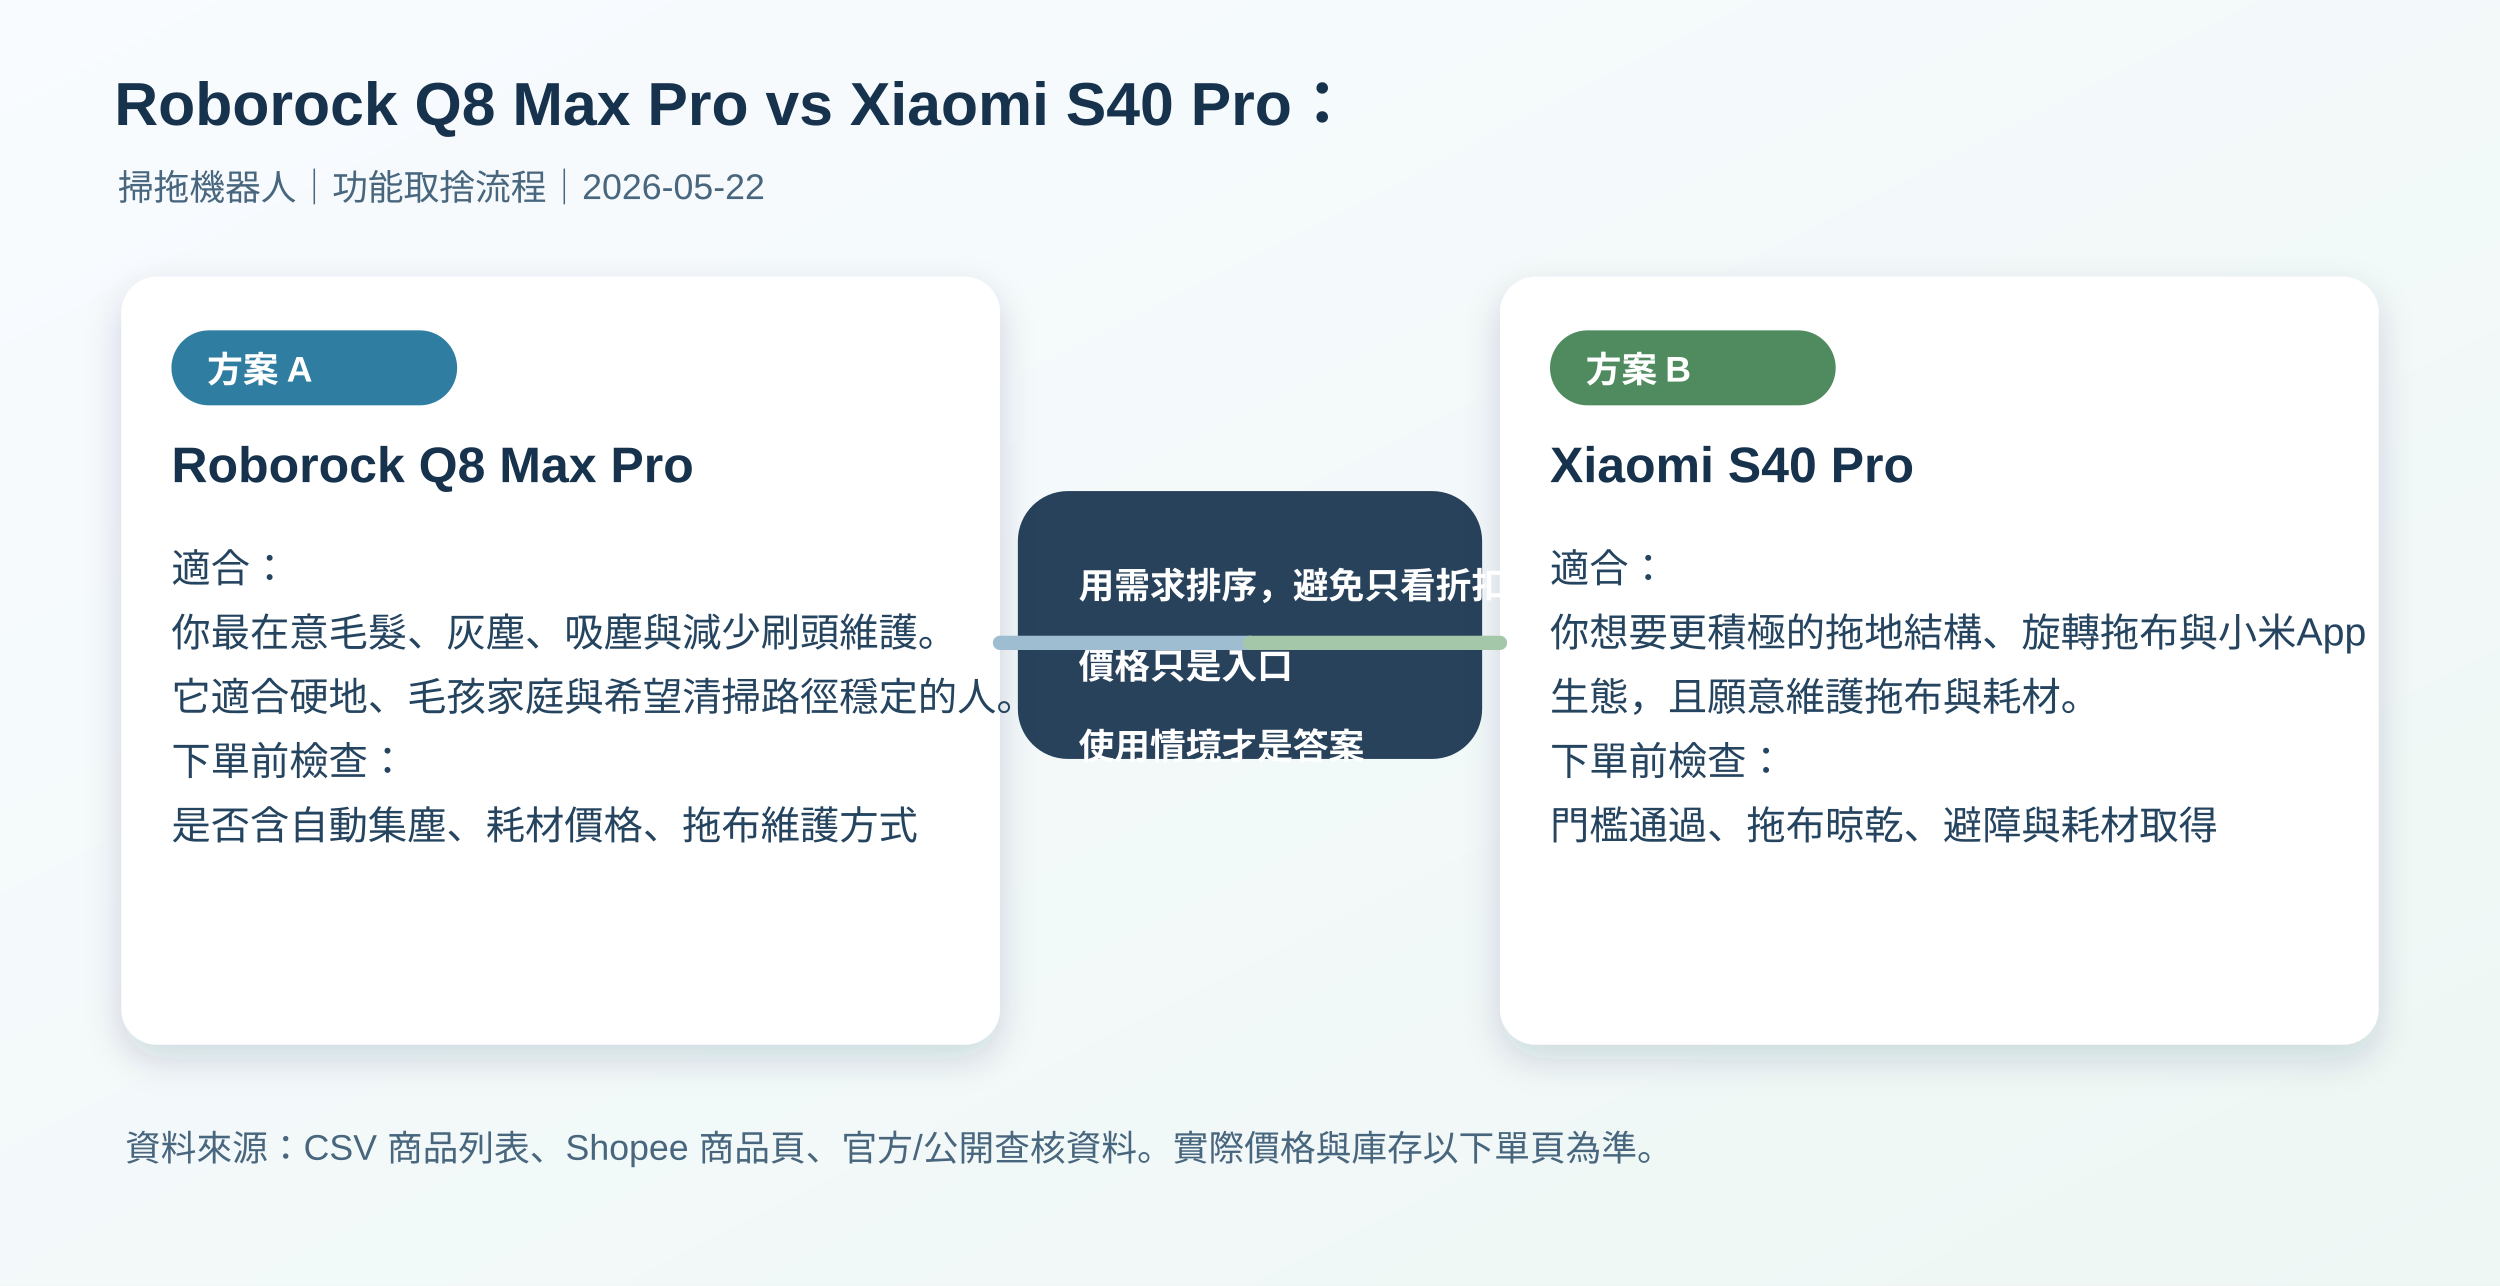
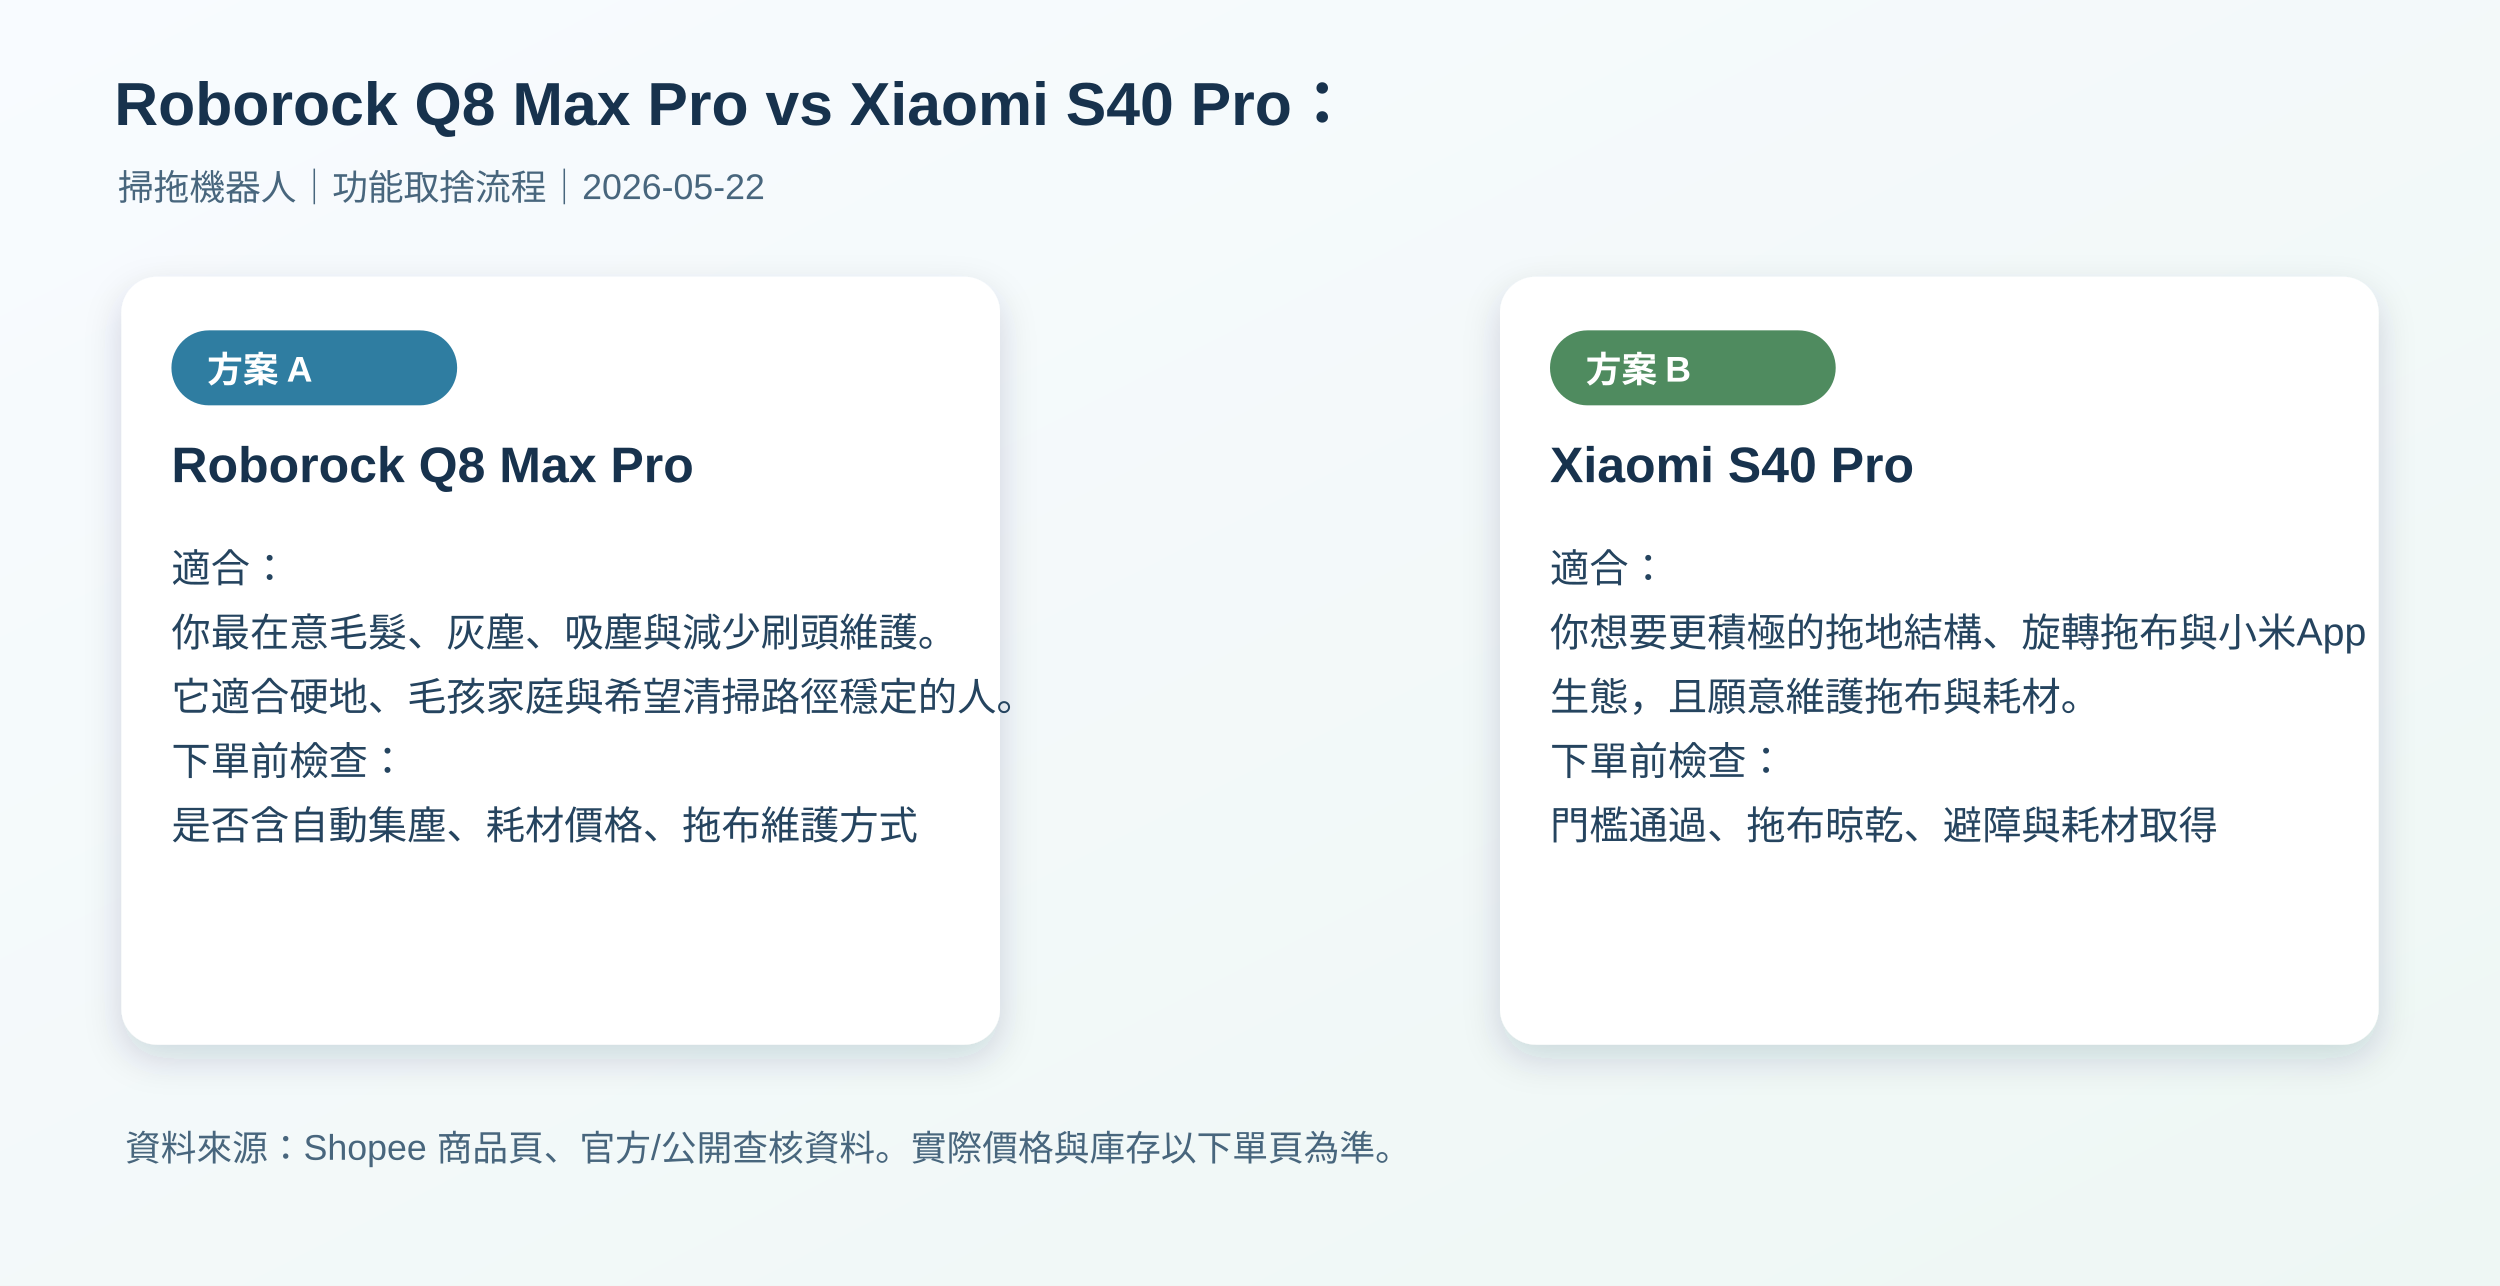
<svg xmlns="http://www.w3.org/2000/svg" width="1400" height="720" viewBox="0 0 1400 720" role="img" aria-labelledby="title desc">
  <defs>
    <linearGradient id="bg" x1="0" x2="1" y1="0" y2="1">
      <stop offset="0%" stop-color="#f8fbff" />
      <stop offset="100%" stop-color="#eef7f4" />
    </linearGradient>
    <filter id="shadow" x="-10%" y="-10%" width="120%" height="120%">
      <feDropShadow dx="0" dy="8" stdDeviation="10" flood-color="#17324d" flood-opacity="0.16" />
    </filter>
  </defs>
  <style>
    .title { font: 700 34px "Noto Sans TC", "Microsoft JhengHei", Arial, sans-serif; fill: #17324d; }
    .small { font: 500 20px "Noto Sans TC", "Microsoft JhengHei", Arial, sans-serif; fill: #48667d; }
    .label { font: 700 28px "Noto Sans TC", "Microsoft JhengHei", Arial, sans-serif; fill: #17324d; }
    .body { font: 500 22px "Noto Sans TC", "Microsoft JhengHei", Arial, sans-serif; fill: #25445f; }
    .pill { font: 700 20px "Noto Sans TC", "Microsoft JhengHei", Arial, sans-serif; fill: #ffffff; }
  </style>
  <rect width="1400" height="720" fill="url(#bg)" />
  <text x="64" y="70" class="title">Roborock Q8 Max Pro vs Xiaomi S40 Pro：</text>
  <text x="66" y="112" class="small">掃拖機器人｜功能取捨流程｜2026-05-22</text>
  <rect x="68" y="155" width="492" height="430" rx="20" fill="#ffffff" filter="url(#shadow)" />
  <rect x="840" y="155" width="492" height="430" rx="20" fill="#ffffff" filter="url(#shadow)" />
  <rect x="96" y="185" width="160" height="42" rx="21" fill="#2f7da1" />
  <rect x="868" y="185" width="160" height="42" rx="21" fill="#4f8b5f" />
  <text x="116" y="214" class="pill">方案 A</text>
  <text x="888" y="214" class="pill">方案 B</text>
  <text x="96" y="270" class="label">Roborock Q8 Max Pro</text>
  <text x="868" y="270" class="label">Xiaomi S40 Pro</text>
  <text x="96" y="326" class="body">適合：</text>
  <text x="96" y="362" class="body">你最在意毛髮、灰塵、吸塵與減少刷頭維護。</text>
  <text x="96" y="398" class="body">它適合硬地、毛孩家庭與希望清掃路徑穩定的人。</text>
  <text x="96" y="434" class="body">下單前檢查：</text>
  <text x="96" y="470" class="body">是否含自動集塵、耗材價格、拖布維護方式</text>
  <text x="868" y="326" class="body">適合：</text>
  <text x="868" y="362" class="body">你想要更積極的拖地結構、旋轉拖布與小米App</text>
  <text x="868" y="398" class="body">生態，且願意維護拖布與耗材。</text>
  <text x="868" y="434" class="body">下單前檢查：</text>
  <text x="868" y="470" class="body">門檻通過、拖布晾乾、避障與耗材取得</text>
-   <rect x="570" y="275" width="260" height="150" rx="28" fill="#17324d" opacity="0.92" />
-   <text x="604" y="335" class="pill">用需求排序，避免只看折扣</text>
-   <text x="604" y="380" class="pill">價格只是入口</text>
-   <text x="604" y="425" class="pill">使用情境才是答案</text>
-   <path d="M560 360 C625 360 650 360 700 360" stroke="#9fbdd0" stroke-width="8" stroke-linecap="round" />
-   <path d="M840 360 C775 360 750 360 700 360" stroke="#a5c7a9" stroke-width="8" stroke-linecap="round" />
-   <text x="70" y="650" class="small">資料來源：CSV 商品列表、Shopee 商品頁、官方/公開查核資料。實際價格與庫存以下單頁為準。</text>
+   <text x="70" y="650" class="small">資料來源：Shopee 商品頁、官方/公開查核資料。實際價格與庫存以下單頁為準。</text>
</svg>
